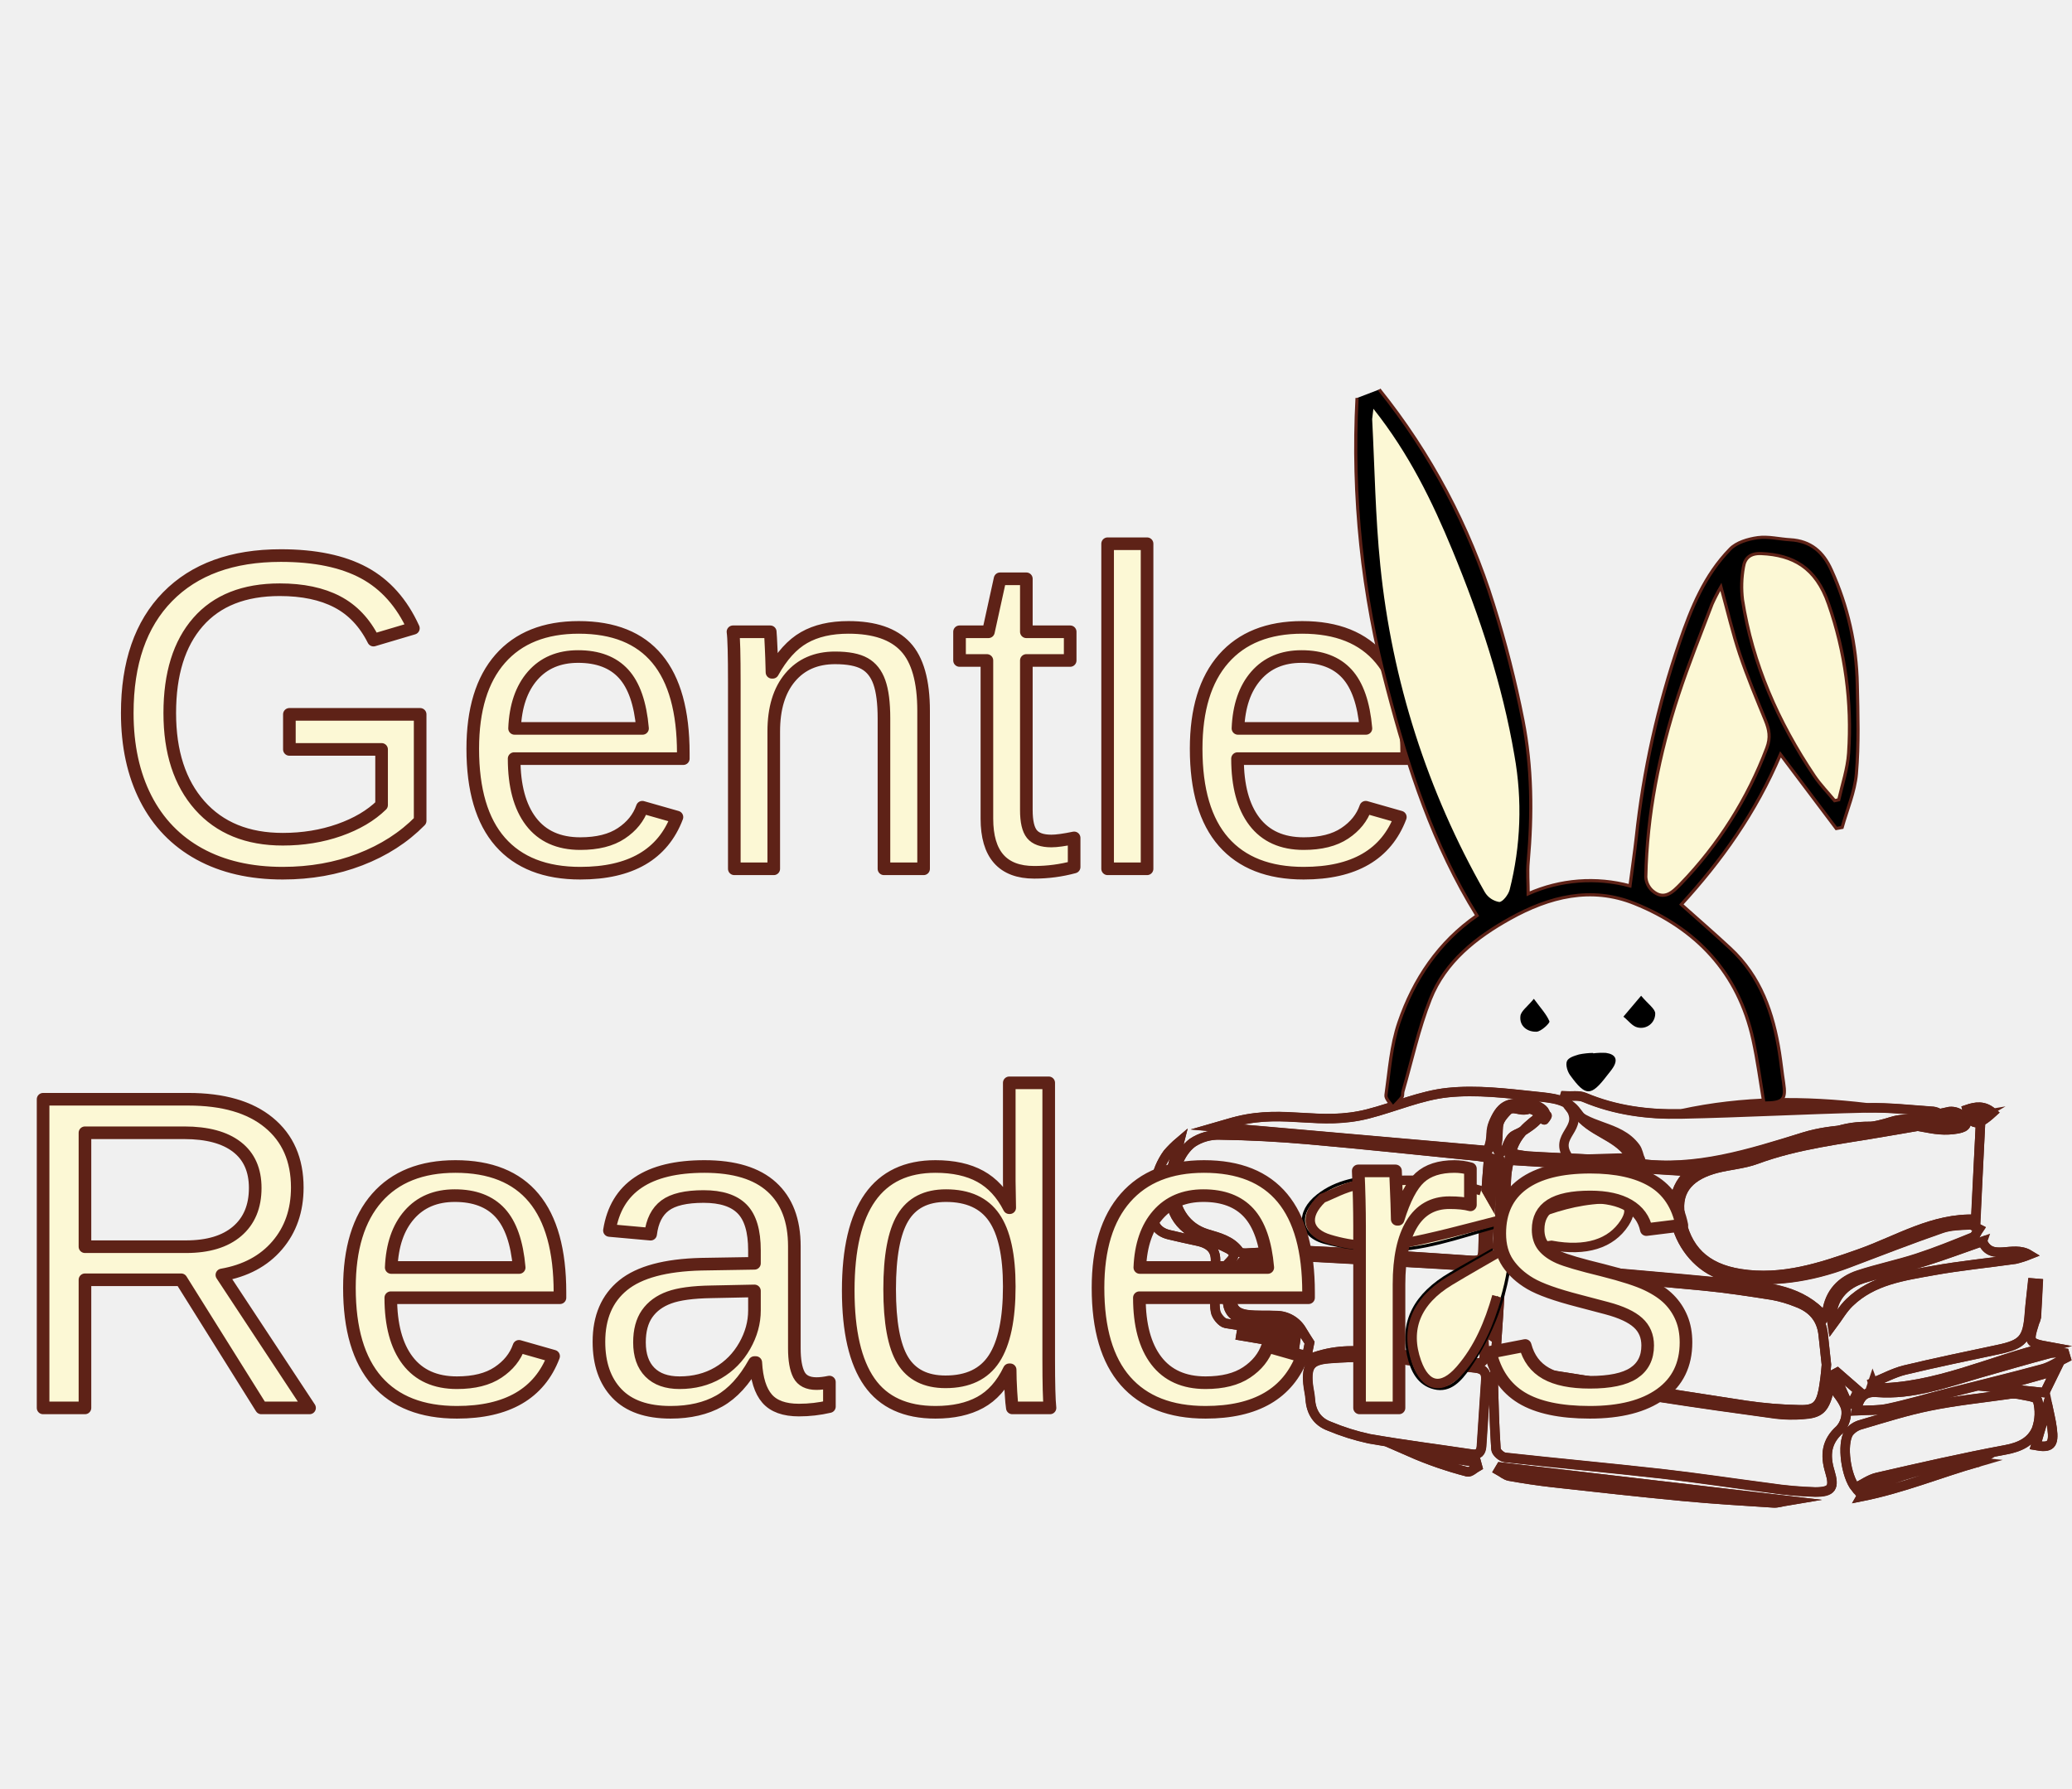
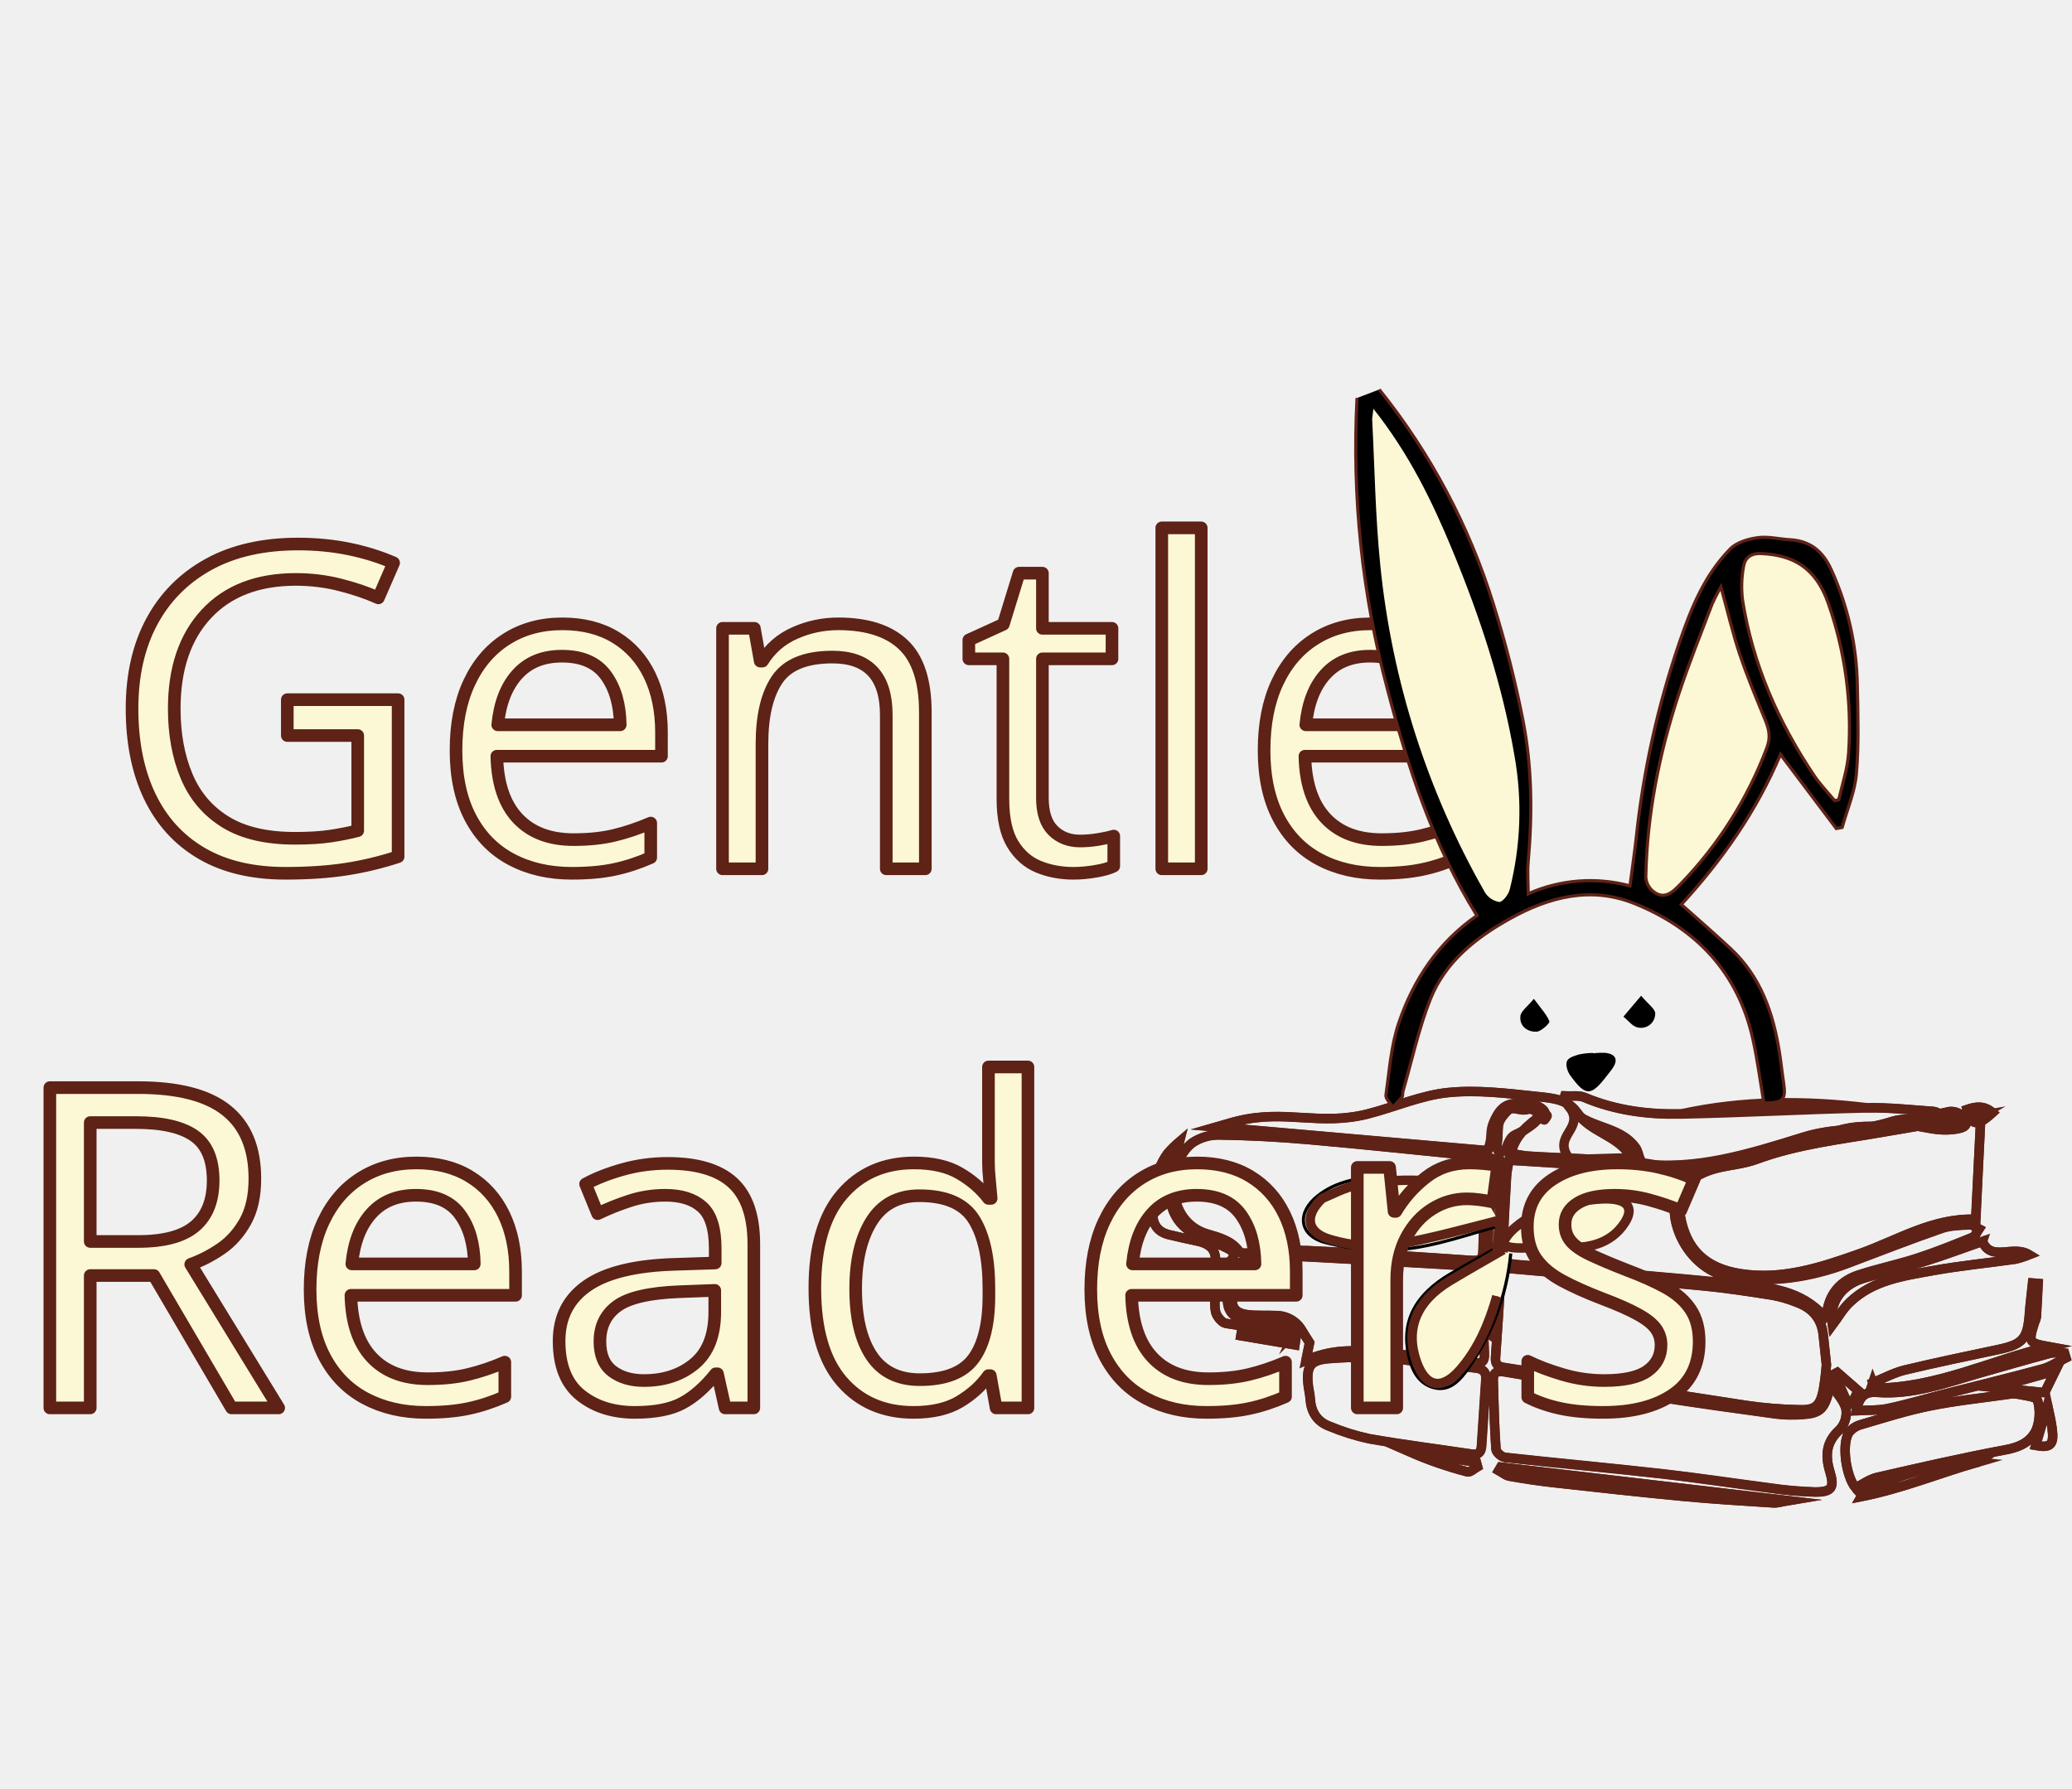
<svg xmlns="http://www.w3.org/2000/svg" id="Layer_1" data-name="Layer 1" viewBox="0 0 656.59 566.96">
  <defs>
-     <style>.cls-1{fill:none;}.cls-1,.cls-3,.cls-4,.cls-6,.cls-8{stroke:#5e2217;}.cls-1,.cls-2,.cls-3,.cls-6,.cls-8{stroke-miterlimit:10;}.cls-1,.cls-3{stroke-width:3px;}.cls-2,.cls-3,.cls-4,.cls-7,.cls-8{fill:#fcf8d5;}.cls-2{stroke:#000;}.cls-4{font-size:142.18px;stroke-linejoin:round;stroke-width:4px;font-family:'Dalton White', DaltonWhite, Arial, sans-serif;}.cls-5{fill:#fff;}</style>
+     <style>.cls-1{fill:none;}.cls-1,.cls-3,.cls-4,.cls-6,.cls-8{stroke:#5e2217;}.cls-1,.cls-2,.cls-3,.cls-6,.cls-8{stroke-miterlimit:10;}.cls-1,.cls-3{stroke-width:3px;}.cls-2,.cls-3,.cls-4,.cls-7,.cls-8{fill:#fcf8d5;}.cls-2{stroke:#000;}.cls-4{font-size:142.18px;stroke-linejoin:round;stroke-width:4px;font-family:DaltonWhite, Dalton White;}.cls-5{fill:#fff;}</style>
  </defs>
  <path class="cls-1" d="M1026.62,485.66a42.59,42.59,0,0,0,5.17.93c11.68.77,23.44.79,35,2.31,18.42,2.43,35.4-3.13,52.51-8.34,10.51-3.21,17.26-1.52,27.74-4.87,5.77-1.84,10.6.24,16.43-1.42a4.84,4.84,0,0,0-3.09-1.84c-7-.48-14-1.29-21-1.13-19.66.45-39.3,1.54-59,1.94-10.44.21-20.76-1.12-30.59-5.26-1.81-.76-4.11-.32-6.18-.44l-.34,1.07c.52.71,1,1.42,1.55,2.12,5.55,7.36,15.8,5.67,21.27,13.09.77,1.06,1,2.57,1.42,3.86l-1.05.6a16.13,16.13,0,0,1-2.39-2.27c-4.37-6.18-12.26-7-16.61-13.21-3-4.28-7.79-4.58-13-5.13-9.27-1-18.74-2.16-27.92-1.21-8.58.88-16.86,4.6-25.35,6.76-15.3,3.88-26-1.5-41.33,2.26-2,.49-4,1.13-6.61,1.88l85.93,7.52c2.08-5.44.06-5.42,2.54-10.35s5.18-5,11.11-4.39c1.61.15,3.93,1.29,4.43,2.57.59,1.55,1.11.46.17,2-1.06,1.72.54-2.58-1.12-1.27C1032.39,476.59,1028.05,479.52,1026.62,485.66Zm99.94,67c-.32-3.14-.65-6.22-1-9.31-.51-5.37-3.59-8.66-8.34-10.42a40.09,40.09,0,0,0-7.74-2.27c-7.38-1.16-14.78-2.3-22.22-3-20.26-1.93-40.53-3.61-60.8-5.44-2.12-.2-3,.54-3.09,2.7q-.74,12.72-1.66,25.42c-.15,2.1.58,2.9,2.67,3.22,25.54,4,51,8.09,76.59,12a134,134,0,0,0,17.1,1.41c5,.12,6.46-1.26,7.49-6.15A82,82,0,0,0,1126.56,552.69Zm-107-65.5c-1.4-.24-2.4-.47-3.43-.57-17.91-1.79-35.82-3.7-53.75-5.28-9.32-.82-18.68-1.31-28-1.45a14.77,14.77,0,0,0-8.75,2.49c-8.32,6.4-8.7,24.78,4.61,28.86,3.73,1.14,7.74,2,10.31,5.65.32.45,1.41.48,2.13.46,6.53-.27,13.08-1.09,19.58-.8,17.29.76,34.57,1.93,51.85,3.11,2.83.19,3.65-.6,3.67-3.45,0-5.26.45-10.51.78-15.76C1018.79,496.08,1019.18,491.72,1019.53,487.19Zm156-13.5c-11,1.88-20.91,3.55-30.8,5.27-13.57,2.36-27.31,3.84-40.4,8.68-4,1.48-8.43,1.75-12.6,2.82-7.63,2-13,6.28-11.5,15,1.8,10.57,7.8,16.63,19,18.4,13.32,2.11,25.66-2,38-6.37,12-4.27,23.25-11.43,36.66-10.85C1174.41,495.51,1175,484.67,1175.51,473.69ZM1128,559c-.33,1-.57,1.72-.75,2.41-1.44,5.35-2.89,6.7-8.23,7a42.18,42.18,0,0,1-8.41-.16c-12.39-1.68-24.78-3.42-37.14-5.34q-24.45-3.79-48.85-8c-2.43-.41-3.72.14-3.65,2.7.19,7.27.38,14.55.87,21.8.06,1,1.78,2.5,2.85,2.62,16.52,1.82,33.07,3.32,49.58,5.18,11.39,1.28,22.73,3,34.1,4.48a121.11,121.11,0,0,0,14.58,1.31c5.42,0,6.23-1.4,4.68-6.56s-1.13-9.42,3.19-13.26a7.91,7.91,0,0,0,1.93-6.57C1132.1,564,1129.82,561.77,1128,559Zm-102-71.16c-.3,1.81-.75,3.53-.86,5.28-.42,6.93-.77,13.86-1.1,20.79-.32,6.6-.3,6.6,6.09,7.17l.35,0c22.73,2,45.49,3.77,68.2,6.07,9.79,1,19.9,1.9,27.28,10.3a5.87,5.87,0,0,0,.75-1.49c.88-6.12,4.57-9.92,10-11.73,6.1-2,12.42-3.3,18.52-5.28s11.84-4.32,17.67-6.68c.85-.35,1.29-1.74,1.92-2.64-1-.48-1.94-1.41-2.87-1.36-3,.16-6.17.19-9,1.17-9.93,3.48-19.75,7.32-29.6,11-12,4.53-24.15,6.3-36.89,4.48-15.53-2.22-24.59-24.34-12.62-33.5Zm-64.36,63.45c7.5-3.28,14.3-3.3,21.06-2.71,10.71.93,21.41,2.12,32.09,3.45,2.83.36,3.5-.42,3.37-3.13-.28-6.1-.35-12.21-.47-18.31,0-2.84,0-5.68,0-8.87-4.62-.31-8.8-.64-13-.88-17.18-1-34.35-2-51.53-2.82a50.91,50.91,0,0,0-10.1,1,3.27,3.27,0,0,0-2.2,1.77,85.76,85.76,0,0,0-2.38,9.34c-.8,4.14.56,6.17,4.68,6.69,3,.37,6.08.12,9.12.28a9.42,9.42,0,0,1,8.12,4.79c.77,1.3,1.6,2.56,2.38,3.79C962.47,547.21,962.16,548.75,961.63,551.32Zm21.85-1.22c-5.25.24-10,.29-14.8.73-5.52.51-6.84,2.3-6.36,7.87.15,1.66.61,3.3.71,5,.26,4.14,2.22,7.11,6,8.52a72.29,72.29,0,0,0,12.7,4c10.82,1.88,21.72,3.26,32.57,4.89,2,.31,2.84-.66,3-2.5.48-7,.91-14,1.39-21.07.18-2.59-1-3.53-3.48-3.78C1004.44,552.54,993.76,551.27,983.48,550.1Zm152.3,41.63c2.25-1.12,4.43-2.76,6.84-3.31,13.55-3.11,27.11-6.22,40.76-8.76,4.47-.83,8.07-2.56,9.74-6.49a15,15,0,0,0,.33-9.18c-.31-1.15-4-1.47-6.13-1.94a10.31,10.31,0,0,0-3.5.08c-8.21,1.16-16.48,2-24.6,3.67-7.3,1.47-14.45,3.75-21.62,5.86a7.25,7.25,0,0,0-4,2.64C1131.34,578.05,1132.73,588,1135.78,591.73Zm5.46-33.33.65,1.73c19.39.07,36.76-8.78,55.16-13.12-6.39-1.16-6.52-1.37-4.54-7.65a8.06,8.06,0,0,0,.58-1.69c.23-3.56.39-7.12.57-10.69l-1.73-.14c-.35,3.22-.8,6.43-1,9.65-.59,8-2.07,9.76-9.84,11.41-9.94,2.12-19.91,4.16-29.79,6.54C1147.81,555.28,1144.57,557.05,1141.24,558.4Zm-5.24,8.88c3.65-.23,7,0,10.17-.73,6.16-1.31,12.22-3.13,18.32-4.69,10.19-2.61,20.41-5.06,30.55-7.83,2.59-.7,4.94-2.34,7.4-3.55L1202,549a17.22,17.22,0,0,0-4.31,0c-7.55,2-15.07,4.19-22.59,6.34-10.66,3.06-21.21,7-32.52,6.11C1138.65,561.16,1137.05,562.77,1136,567.28Zm40-53.66c-6.47,2.25-12.36,4.48-18.36,6.33-6.47,2-13.11,3.42-19.57,5.44-7.15,2.25-10.78,8-9.65,14.77,1.83-2.45,3.34-5.14,5.46-7.18,7.39-7.13,17.1-8.41,26.49-10.11,8.61-1.55,17.35-2.39,26-3.62a32,32,0,0,0,4.42-1.4C1185.57,514.65,1178.83,520.22,1176,513.62Zm-152.64,71.54-.64,1.1c1.12.62,2.19,1.58,3.38,1.79,4.48.79,9,1.46,13.53,2,13.83,1.53,27.66,3.08,41.51,4.39,9.54.91,19.12,1.47,28.68,2.09,1.2.08,2.44-.36,4.61-.72ZM921.56,482a34.27,34.27,0,0,0-3.77,3.75c-4.12,5.67-4.74,12.3-4.72,19.08,0,3.64,1.77,5.84,5.17,6.67,3,.71,5.93,1.34,8.91,2,4.87,1,6.56,3.6,5.56,8.45-.32,1.56-.58,3.13-.88,4.73,2-2.38,3.76-4.77,5.83-6.82,1.86-1.85,1-3-.64-3.9a44.56,44.56,0,0,0-6.12-2.59c-9.11-3.29-13-8.41-12.48-18.24C918.63,490.86,920.37,486.73,921.56,482Zm208.4-3.38.27,1.14,16.36-2.84c8.4-1.46,13.19,2.54,21.58,1,2.89-.52,3.46-1.84,1.51-4a5.19,5.19,0,0,0-4.13-1.46,131.08,131.08,0,0,0-12.89,3.33C1143.86,478.44,1138.73,475.83,1130,478.58Zm-108,5.21c.18.28.6,1.47,1.08,1.49a2.56,2.56,0,0,0,2-1.27c2.07-5.26,2.36-3.31,6.77-6.39a18.6,18.6,0,0,0,4.2-3.75c.77-1,.49.51,0-.12-.86-1.13-2.92-2.42-4-2.07-2.78.93-4.75-1.41-6.74.65C1021.15,476.72,1023.23,477.18,1022,483.79Zm-64,58.65.46-1c-1.59-.78-3.12-2-4.79-2.24-3.33-.47-6.75-.29-10.11-.57-5.23-.43-7.48-3.43-6.59-8.72.43-2.54,1.06-5,1.65-7.83-4,2-6.64,8.17-5.62,13.72.26,1.46,2,3.54,3.26,3.76C943.48,540.8,950.76,541.53,958,542.44Zm216.53,41.12c-8.87-.91-34.47,6.31-37,10.94C1150.7,591.91,1162.44,587,1174.55,583.56ZM1019.47,511.1a45.82,45.82,0,0,0,.06,5.75,12.45,12.45,0,0,0,1.35,3.08c.5-1,1.37-2,1.44-3.09.55-8.68,1-17.36,1.35-26.05a14.19,14.19,0,0,0-.72-3.38c-.69,1-1.88,2-2,3.07C1020.32,497.59,1019.91,504.72,1019.47,511.1Zm160.77,48.84,15.47,1.61,3.39-6.92ZM1016,585l-.38-1.39-20.93-3.22a120.21,120.21,0,0,0,18.09,6.25C1013.68,586.89,1015,585.6,1016,585Zm3.44-42.09,1.12.05c.5-6.45,1-12.88,1.42-19.33,0-.5-.88-1.07-1.36-1.6-.39.46-1.13.92-1.13,1.39C1019.44,529.94,1019.47,536.43,1019.47,542.93Zm177.16,22.62-3.74,12.75c4.68.86,5.9-.17,5.21-5.38C1197.75,570.26,1197.06,567.65,1196.63,565.55ZM958.13,546.4l.29-1.9-17.12-2.69L941,543.5Zm178.5,14.52-6.64-5.79-.88.47q2.16,4.85,4.33,9.71l1.12-.22C1135.26,563.68,1136,562.28,1136.63,560.92Zm42.57-88.12c-2.71-2.34-5.31-1.94-8.08-1C1172.47,477,1174.29,477.3,1179.2,472.8Z" transform="translate(-547.79 -120.14)" />
  <path class="cls-1" d="M1026.62,485.66c1.43-6.14,5.77-9.07,9.81-12.26,1.66-1.31.06,3,1.12,1.27.94-1.5.42-.41-.17-2-.5-1.28-2.82-2.42-4.43-2.57-5.93-.57-8.69-.42-11.11,4.39s-.46,4.91-2.54,10.35l-85.93-7.52c2.63-.75,4.6-1.39,6.61-1.88,15.33-3.76,26,1.62,41.33-2.26,8.49-2.16,16.77-5.88,25.35-6.76,9.18-.95,18.65.24,27.92,1.21,5.21.55,10,.85,13,5.13,4.35,6.19,12.24,7,16.61,13.21a16.13,16.13,0,0,0,2.39,2.27l1.05-.6c-.46-1.29-21.9.63-22.68-.42-5.46-7.42,5.54-9.17,0-16.53-.53-.7-1-1.41-1.55-2.12l.34-1.07c2.07.12,4.37-.32,6.18.44,9.83,4.14,20.15,5.47,30.59,5.26,19.62-4.3,39.27-4.32,59-1.94,7-.16,14,.65,21,1.13a4.84,4.84,0,0,1,3.09,1.84c-5.83,1.66-10.66-.42-16.43,1.42-10.48,3.35-17.23,1.66-27.74,4.87-17.21,5.5-34.19,11.06-52.51,8.34-11.58-1.52-23.34-1.54-35-2.31A42.59,42.59,0,0,1,1026.62,485.66Z" transform="translate(-547.79 -120.14)" />
  <path class="cls-1" d="M1126.56,552.69a82,82,0,0,1-1,8.15c-1,4.89-2.49,6.27-7.49,6.15a134,134,0,0,1-17.1-1.41c-25.55-3.9-51-8-76.59-12-2.09-.32-2.82-1.12-2.67-3.22q.91-12.71,1.66-25.42c.13-2.16,1-2.9,3.09-2.7,20.27,1.83,40.54,3.51,60.8,5.44,7.44.7,14.84,1.84,22.22,3a40.09,40.09,0,0,1,7.74,2.27c4.75,1.76,7.83,5,8.34,10.42C1125.91,546.47,1126.24,549.55,1126.56,552.69Z" transform="translate(-547.79 -120.14)" />
  <path class="cls-1" d="M1019.53,487.19c-.35,4.53-.74,8.89-1,13.26-.33,5.25-.74,10.5-.78,15.76,0,2.85-.84,3.64-3.67,3.45-17.28-1.18-34.56-2.35-51.85-3.11-6.5-.29-13.05.53-19.58.8-.72,0-1.81,0-2.13-.46-2.57-3.6-6.58-4.51-10.31-5.65-13.31-4.08-12.93-22.46-4.61-28.86a14.77,14.77,0,0,1,8.75-2.49c9.34.14,18.7.63,28,1.45,17.93,1.58,35.84,3.49,53.75,5.28C1017.13,486.72,1018.13,487,1019.53,487.19Z" transform="translate(-547.79 -120.14)" />
  <path class="cls-1" d="M1175.51,473.69c-.55,11-1.1,21.82-1.67,32.93-13.41-.58-24.62,6.58-36.66,10.85-12.3,4.38-24.64,8.48-38,6.37-11.21-1.77-17.21-7.83-19-18.4-1.47-8.7,3.87-13,11.5-15,4.17-1.07,8.59-1.34,12.6-2.82,13.09-4.84,26.83-6.32,40.4-8.68C1154.6,477.24,1164.5,475.57,1175.51,473.69Z" transform="translate(-547.79 -120.14)" />
  <path class="cls-1" d="M1128,559c1.79,2.74,4.07,5,4.75,7.69a7.91,7.91,0,0,1-1.93,6.57c-4.32,3.84-4.73,8.18-3.19,13.26s.74,6.6-4.68,6.56a121.11,121.11,0,0,1-14.58-1.31c-11.37-1.44-22.71-3.2-34.1-4.48-16.51-1.86-33.06-3.36-49.58-5.18-1.07-.12-2.79-1.65-2.85-2.62-.49-7.25-.68-14.53-.87-21.8-.07-2.56,1.22-3.11,3.65-2.7q24.4,4.11,48.85,8c12.36,1.92,24.75,3.66,37.14,5.34a42.18,42.18,0,0,0,8.41.16c5.34-.33,6.79-1.68,8.23-7C1127.46,560.75,1127.7,560.07,1128,559Z" transform="translate(-547.79 -120.14)" />
  <path class="cls-1" d="M1026,487.87l57.9,3.65c-12,9.16-2.91,31.28,12.62,33.5,12.74,1.82,24.94.05,36.89-4.48,9.85-3.73,19.67-7.57,29.6-11,2.81-1,6-1,9-1.17.93-.05,1.91.88,2.87,1.36-.63.9-1.07,2.29-1.92,2.64-5.83,2.36-11.69,4.73-17.67,6.68s-12.42,3.27-18.52,5.28c-5.47,1.81-9.16,5.61-10,11.73a5.87,5.87,0,0,1-.75,1.49c-7.38-8.4-17.49-9.3-27.28-10.3-22.71-2.3-45.47-4.08-68.2-6.07l-.35,0c-6.39-.57-6.41-.57-6.09-7.17.33-6.93.68-13.86,1.1-20.79C1025.24,491.4,1025.69,489.68,1026,487.87Z" transform="translate(-547.79 -120.14)" />
  <path class="cls-1" d="M961.63,551.32c.53-2.57.84-4.11,1.14-5.58-.78-1.23-1.61-2.49-2.38-3.79a9.42,9.42,0,0,0-8.12-4.79c-3-.16-6.12.09-9.12-.28-4.12-.52-5.48-2.55-4.68-6.69a85.76,85.76,0,0,1,2.38-9.34,3.27,3.27,0,0,1,2.2-1.77,50.91,50.91,0,0,1,10.1-1c17.18.81,34.35,1.84,51.53,2.82,4.19.24,8.37.57,13,.88,0,3.19,0,6,0,8.87.12,6.1.19,12.21.47,18.31.13,2.71-.54,3.49-3.37,3.13-10.68-1.33-21.38-2.52-32.09-3.45C975.93,548,969.13,548,961.63,551.32Z" transform="translate(-547.79 -120.14)" />
  <path class="cls-1" d="M983.48,550.1c10.28,1.17,21,2.44,31.65,3.57,2.44.25,3.66,1.19,3.48,3.78-.48,7-.91,14-1.39,21.07-.13,1.84-.94,2.81-3,2.5-10.85-1.63-21.75-3-32.57-4.89a72.29,72.29,0,0,1-12.7-4c-3.73-1.41-5.69-4.38-6-8.52-.1-1.66-.56-3.3-.71-5-.48-5.57.84-7.36,6.36-7.87C973.44,550.39,978.23,550.34,983.48,550.1Z" transform="translate(-547.79 -120.14)" />
  <path class="cls-1" d="M1135.78,591.73c-3-3.74-4.44-13.68-2.16-17.43a7.25,7.25,0,0,1,4-2.64c7.17-2.11,14.32-4.39,21.62-5.86,8.12-1.65,16.39-2.51,24.6-3.67a10.31,10.31,0,0,1,3.5-.08c2.17.47,5.82.79,6.13,1.94a15,15,0,0,1-.33,9.18c-1.67,3.93-5.27,5.66-9.74,6.49-13.65,2.54-27.21,5.65-40.76,8.76C1140.21,589,1138,590.61,1135.78,591.73Z" transform="translate(-547.79 -120.14)" />
  <path class="cls-1" d="M1141.24,558.4c3.33-1.35,6.57-3.12,10-4,9.88-2.38,19.85-4.42,29.79-6.54,7.77-1.65,9.25-3.36,9.84-11.41.24-3.22.69-6.43,1-9.65l1.73.14c-.18,3.57-.34,7.13-.57,10.69a8.06,8.06,0,0,1-.58,1.69c-2,6.28-1.85,6.49,4.54,7.65-18.4,4.34-35.77,13.19-55.16,13.12Z" transform="translate(-547.79 -120.14)" />
  <path class="cls-1" d="M1136,567.28c1-4.51,2.65-6.12,6.58-5.82,11.31.87,21.86-3.05,32.52-6.11,7.52-2.15,15-4.32,22.59-6.34a17.22,17.22,0,0,1,4.31,0l.44,1.52c-2.46,1.21-4.81,2.85-7.4,3.55-10.14,2.77-20.36,5.22-30.55,7.83-6.1,1.56-12.16,3.38-18.32,4.69C1143,567.23,1139.65,567.05,1136,567.28Z" transform="translate(-547.79 -120.14)" />
  <path class="cls-1" d="M1176,513.62c2.84,6.6,9.58,1,14.81,4.23a32,32,0,0,1-4.42,1.4c-8.67,1.23-17.41,2.07-26,3.62-9.39,1.7-19.1,3-26.49,10.11-2.12,2-3.63,4.73-5.46,7.18-1.13-6.74,2.5-12.52,9.65-14.77,6.46-2,13.1-3.46,19.57-5.44C1163.63,518.1,1169.52,515.87,1176,513.62Z" transform="translate(-547.79 -120.14)" />
  <path class="cls-1" d="M1023.35,585.16l91.07,10.61c-2.17.36-3.41.8-4.61.72-9.56-.62-19.14-1.18-28.68-2.09-13.85-1.31-27.68-2.86-41.51-4.39-4.53-.5-9-1.17-13.53-2-1.19-.21-2.26-1.17-3.38-1.79Z" transform="translate(-547.79 -120.14)" />
  <path class="cls-1" d="M921.56,482c-1.19,4.77-2.93,8.9-3.14,13.1-.48,9.83,3.37,14.95,12.48,18.24a44.56,44.56,0,0,1,6.12,2.59c1.61.87,2.5,2.05.64,3.9-2.07,2.05-3.82,4.44-5.83,6.82.3-1.6.56-3.17.88-4.73,1-4.85-.69-7.42-5.56-8.45-3-.63-5.95-1.26-8.91-2-3.4-.83-5.17-3-5.17-6.67,0-6.78.6-13.41,4.72-19.08A34.27,34.27,0,0,1,921.56,482Z" transform="translate(-547.79 -120.14)" />
  <path class="cls-1" d="M1130,478.58c8.77-2.75,13.9-.14,22.7-2.81a131.08,131.08,0,0,1,12.89-3.33,5.19,5.19,0,0,1,4.13,1.46c2,2.16,1.38,3.48-1.51,4-8.39,1.52-13.18-2.48-21.58-1l-16.36,2.84Z" transform="translate(-547.79 -120.14)" />
  <path class="cls-1" d="M1022,483.79c1.24-6.61-.84-7.07,3.39-11.46,2-2.06,4,.28,6.74-.65,1.06-.35,3.12.94,4,2.07.47.63.75-.86,0,.12a18.6,18.6,0,0,1-4.2,3.75c-4.41,3.08-4.7,1.13-6.77,6.39a2.56,2.56,0,0,1-2,1.27C1022.59,485.26,1022.17,484.07,1022,483.79Z" transform="translate(-547.79 -120.14)" />
  <path class="cls-1" d="M958,542.44c-7.26-.91-14.54-1.64-21.74-2.87-1.3-.22-3-2.3-3.26-3.76-1-5.55,1.59-11.7,5.62-13.72-.59,2.78-1.22,5.29-1.65,7.83-.89,5.29,1.36,8.29,6.59,8.72,3.36.28,6.78.1,10.11.57,1.67.23,3.2,1.46,4.79,2.24Z" transform="translate(-547.79 -120.14)" />
  <path class="cls-1" d="M1174.55,583.56c-12.11,3.48-23.85,8.35-37,10.94C1140.08,589.87,1165.68,582.65,1174.55,583.56Z" transform="translate(-547.79 -120.14)" />
  <path class="cls-1" d="M1019.47,511.1c.44-6.38.85-13.51,1.5-20.62.1-1.08,1.29-2.05,2-3.07a14.19,14.19,0,0,1,.72,3.38c-.37,8.69-.8,17.37-1.35,26.05-.07,1.06-.94,2.06-1.44,3.09a12.45,12.45,0,0,1-1.35-3.08A45.82,45.82,0,0,1,1019.47,511.1Z" transform="translate(-547.79 -120.14)" />
  <path class="cls-1" d="M1180.24,559.94l18.86-5.31-3.39,6.92Z" transform="translate(-547.79 -120.14)" />
  <path class="cls-1" d="M1016,585c-1.08.58-2.35,1.87-3.22,1.64a120.21,120.21,0,0,1-18.09-6.25l20.93,3.22Z" transform="translate(-547.79 -120.14)" />
  <path class="cls-1" d="M1019.47,542.93c0-6.5,0-13,0-19.49,0-.47.74-.93,1.13-1.39.48.53,1.39,1.1,1.36,1.6-.39,6.45-.92,12.88-1.42,19.33Z" transform="translate(-547.79 -120.14)" />
  <path class="cls-1" d="M1196.63,565.55c.43,2.1,1.12,4.71,1.47,7.37.69,5.21-.53,6.24-5.21,5.38Z" transform="translate(-547.79 -120.14)" />
  <path class="cls-1" d="M958.13,546.4,941,543.5l.26-1.69,17.12,2.69Z" transform="translate(-547.79 -120.14)" />
  <path class="cls-1" d="M1136.63,560.92c-.67,1.36-1.37,2.76-2.07,4.17l-1.12.22q-2.16-4.86-4.33-9.71l.88-.47Z" transform="translate(-547.79 -120.14)" />
  <path class="cls-1" d="M1179.2,472.8c-4.91,4.5-6.73,4.19-8.08-1C1173.89,470.86,1176.49,470.46,1179.2,472.8Z" transform="translate(-547.79 -120.14)" />
  <path class="cls-2" d="M1021.49,509.06c-11.68,3.31-23.25,7.55-35.51,7.26a71.22,71.22,0,0,1-18.68-2.48c-7.94-2.37-8.56-9.45-1.88-14.71,6.05-4.77,13.26-5.7,20.48-6.25" transform="translate(-547.79 -120.14)" />
  <path class="cls-2" d="M1026.53,517.44a76,76,0,0,1-13.38,36.29c-2.61,3.69-5.82,7.48-10.81,6.28s-7.13-5.54-8.17-10.27q-3.54-16,13.23-25.81c4.47-2.62,9-5.08,13.49-7.7" transform="translate(-547.79 -120.14)" />
  <path class="cls-2" d="M1017.07,497.46c-12.66-3.83-25.67-4.16-38.71-1.89-4.57.8-8.89,3.26-11.59,4.3-6.16,5.9-4.53,11.06,2.3,13a49.07,49.07,0,0,0,22.41,1.44c10.44-1.89,20.73-4.75,31-7.38" transform="translate(-547.79 -120.14)" />
  <path class="cls-2" d="M1024.14,516.22c-5.65,3.27-11.34,6.48-16.93,9.85-10.66,6.43-14.24,15.3-10.52,25.75,2.87,8.08,8.06,9,13.8,2.45,5.89-6.76,9.22-14.86,11.64-23.3" transform="translate(-547.79 -120.14)" />
  <path class="cls-3" d="M1022.52,507c-10.31,2.63-20.6,5.49-31,7.38a49.07,49.07,0,0,1-22.41-1.44c-6.83-2-8.46-7.13-2.3-13,2.7-1,7-3.5,11.59-4.3,13-2.27,26-1.94,38.71,1.89" transform="translate(-547.79 -120.14)" />
  <path class="cls-3" d="M1022.13,531c-2.42,8.44-5.75,16.54-11.64,23.3-5.74,6.59-10.93,5.63-13.8-2.45-3.72-10.45-.14-19.32,10.52-25.75,5.59-3.37,11.28-6.58,16.93-9.85" transform="translate(-547.79 -120.14)" />
  <path class="cls-3" d="M1039.45,514.87c10.91,2,18.86-.5,23.15-7.11,3.33-5.13.64-8-7.24-7.61-8.08.41-15.38,2.64-22.31,5.46,0,0-6.82,3.8-8.6,7.84S1039.45,514.87,1039.45,514.87Z" transform="translate(-547.79 -120.14)" />
  <text class="cls-4" transform="translate(33.17 275.37)">Gentle</text>
  <text class="cls-4" transform="translate(2 446.24)">Readers</text>
  <path class="cls-5" d="M977.82,246.28a297,297,0,0,0,9.67,92.41c6.54,24.84,14.45,49.29,28.31,71.65-12.13,8.39-20,20.2-24.73,33.9-2.5,7.29-3,15.28-4.11,23-.16,1.14,1.41,2.54,2.18,3.81,1-1.06,2-2.06,2.91-3.2.32-.42.13-1.19.29-1.76,2.83-9.79,5-19.86,8.7-29.29,4.69-11.8,14.44-19.47,25.24-25.51,12.4-6.93,25.69-10.31,39.43-4.78,19.63,7.91,32.89,21.94,37.55,43.07,1.48,6.67,2.34,13.48,3.47,20.17,6.15,0,7.06-1,6.23-6.5-.48-3.12-.8-6.27-1.29-9.39-2-12.6-6-24.26-15.65-33.19-5.22-4.81-10.57-9.48-15.46-13.85,12.61-13.76,23.62-29.12,31.42-47.58l17.61,23.5,1.85-.34c1.58-5.68,4-11.29,4.52-17.06.79-9.37.49-18.86.28-28.29a91.7,91.7,0,0,0-8.23-36.28c-2.59-5.71-6.58-9.19-13-9.55-3.45-.19-7-1.12-10.31-.66-3.07.42-6.72,1.51-8.76,3.61-8,8.25-12.28,18.69-16,29.46a282.38,282.38,0,0,0-13.73,61.9c-.53,5-1.28,10-2,15.4a48.41,48.41,0,0,0-32.26,2.5c0-3.55-.24-6.86,0-10.12,1.31-15,1.24-30.1-1.67-44.89a345.47,345.47,0,0,0-9.33-36.67,205.92,205.92,0,0,0-36.21-68.16" transform="translate(-547.79 -120.14)" />
  <path class="cls-5" d="M1052.67,454v-.13a23.32,23.32,0,0,0-4.45.48c-1.42.43-3.4,1.07-3.84,2.15s.15,3.24,1,4.41c5,6.84,6.62,6.8,11.72.13.64-.84,1.34-1.63,1.9-2.51,1.71-2.73.64-4.27-2.27-4.68A22.87,22.87,0,0,0,1052.67,454Z" transform="translate(-547.79 -120.14)" />
  <path class="cls-5" d="M1067.84,435.74l-5.62,6.64c1.5,1.19,2.87,3.11,4.54,3.42a4.5,4.5,0,0,0,5.55-4.41C1072.34,439.9,1070,438.38,1067.84,435.74Z" transform="translate(-547.79 -120.14)" />
  <path class="cls-5" d="M1033.85,436.71c-2,2.47-4.06,3.86-4.26,5.47-.39,3.24,2.25,5.07,5.1,5,1.48,0,4.31-2.77,4.1-3.29C1037.86,441.59,1036,439.69,1033.85,436.71Z" transform="translate(-547.79 -120.14)" />
  <path class="cls-6" d="M984.84,243.59a205.92,205.92,0,0,1,36.21,68.16,345.47,345.47,0,0,1,9.33,36.67c2.91,14.79,3,29.85,1.67,44.89-.29,3.26,0,6.57,0,10.12a48.41,48.41,0,0,1,32.26-2.5c.69-5.36,1.44-10.37,2-15.4a282.38,282.38,0,0,1,13.73-61.9c3.67-10.77,7.92-21.21,16-29.46,2-2.1,5.69-3.19,8.76-3.61,3.34-.46,6.86.47,10.31.66,6.45.36,10.44,3.84,13,9.55a91.7,91.7,0,0,1,8.23,36.28c.21,9.43.51,18.92-.28,28.29-.49,5.77-2.94,11.38-4.52,17.06l-1.85.34L1112,359.24c-7.8,18.46-18.81,33.82-31.42,47.58,4.89,4.37,10.24,9,15.46,13.85,9.68,8.93,13.68,20.59,15.65,33.19.49,3.12.81,6.27,1.29,9.39.83,5.46-.08,6.49-6.23,6.5-1.13-6.69-2-13.5-3.47-20.17-4.66-21.13-17.92-35.16-37.55-43.07-13.74-5.53-27-2.15-39.43,4.78-10.8,6-20.55,13.71-25.24,25.51-3.74,9.43-5.87,19.5-8.7,29.29-.16.57,0,1.34-.29,1.76-.87,1.14-1.93,2.14-2.91,3.2-.77-1.27-2.34-2.67-2.18-3.81,1.1-7.72,1.61-15.71,4.11-23,4.68-13.7,12.6-25.51,24.73-33.9C1001.94,388,994,363.53,987.49,338.69a297,297,0,0,1-9.67-92.41" transform="translate(-547.79 -120.14)" />
  <path d="M982.64,253c.8,15.46,1,31,2.58,46.37A261.66,261.66,0,0,0,1018.34,403a6.58,6.58,0,0,0,4.56,3.11c1.09,0,2.9-2.32,3.31-3.88a100.62,100.62,0,0,0,1.52-42.52c-3.82-22.51-10.93-44-19.62-65C1001.66,279,994.33,263.94,983,249.7" transform="translate(-547.79 -120.14)" />
  <path d="M1093.13,306.14a58.36,58.36,0,0,0-2.86,5.47c-3.61,9.55-7.44,19-10.63,28.73-6.16,18.75-10,38-10.37,57.78a6.37,6.37,0,0,0,2,4.26c3.81,3.39,6.63.44,9.08-2.09a125.76,125.76,0,0,0,27.26-43.05c1.29-3.37.76-5.87-.46-8.84-2.85-6.93-5.74-13.86-8.12-20.95C1096.86,320.81,1095.28,314,1093.13,306.14Z" transform="translate(-547.79 -120.14)" />
  <path d="M1129.16,373.92l1.31-.29c1.08-4.93,2.78-9.81,3.12-14.79a118.9,118.9,0,0,0-6.38-47.32c-4-11.55-11.27-15.47-21.27-15.93-3.5-.15-5.25,1.41-5.68,4.31a34.67,34.67,0,0,0-.3,10.31c3.17,20.37,11.32,38.79,22.74,55.82C1124.59,368.84,1127,371.29,1129.16,373.92Z" transform="translate(-547.79 -120.14)" />
  <path d="M1052.67,454a22.87,22.87,0,0,1,4-.15c2.91.41,4,1.95,2.27,4.68-.56.88-1.26,1.67-1.9,2.51-5.1,6.67-6.77,6.71-11.72-.13-.84-1.17-1.46-3.24-1-4.41s2.42-1.72,3.84-2.15a23.32,23.32,0,0,1,4.45-.48Z" transform="translate(-547.79 -120.14)" />
  <path d="M1067.84,435.74c2.19,2.64,4.5,4.16,4.47,5.65a4.5,4.5,0,0,1-5.55,4.41c-1.67-.31-3-2.23-4.54-3.42Z" transform="translate(-547.79 -120.14)" />
  <path d="M1033.85,436.71c2.19,3,4,4.88,4.94,7.15.21.52-2.62,3.24-4.1,3.29-2.85.1-5.49-1.73-5.1-5C1029.79,440.57,1031.84,439.18,1033.85,436.71Z" transform="translate(-547.79 -120.14)" />
  <path class="cls-7" d="M983,249.7c11.3,14.24,18.63,29.32,25.08,44.93,8.69,21.05,15.8,42.53,19.62,65a100.62,100.62,0,0,1-1.52,42.52c-.41,1.56-2.22,3.91-3.31,3.88a6.58,6.58,0,0,1-4.56-3.11,261.66,261.66,0,0,1-33.12-103.58c-1.57-15.38-1.78-30.91-2.58-46.37" transform="translate(-547.79 -120.14)" />
  <path class="cls-8" d="M1093.13,306.14c2.15,7.82,3.73,14.67,5.95,21.31,2.38,7.09,5.27,14,8.12,20.95,1.22,3,1.75,5.47.46,8.84a125.76,125.76,0,0,1-27.26,43.05c-2.45,2.53-5.27,5.48-9.08,2.09a6.37,6.37,0,0,1-2-4.26c.39-19.8,4.21-39,10.37-57.78,3.19-9.7,7-19.18,10.63-28.73A58.36,58.36,0,0,1,1093.13,306.14Z" transform="translate(-547.79 -120.14)" />
  <path class="cls-8" d="M1129.16,373.92c-2.16-2.63-4.57-5.08-6.46-7.89-11.42-17-19.57-35.45-22.74-55.82a34.67,34.67,0,0,1,.3-10.31c.43-2.9,2.18-4.46,5.68-4.31,10,.46,17.3,4.38,21.27,15.93a118.9,118.9,0,0,1,6.38,47.32c-.34,5-2,9.86-3.12,14.79Z" transform="translate(-547.79 -120.14)" />
  <text x="-547.79" y="-120.14" />
</svg>
